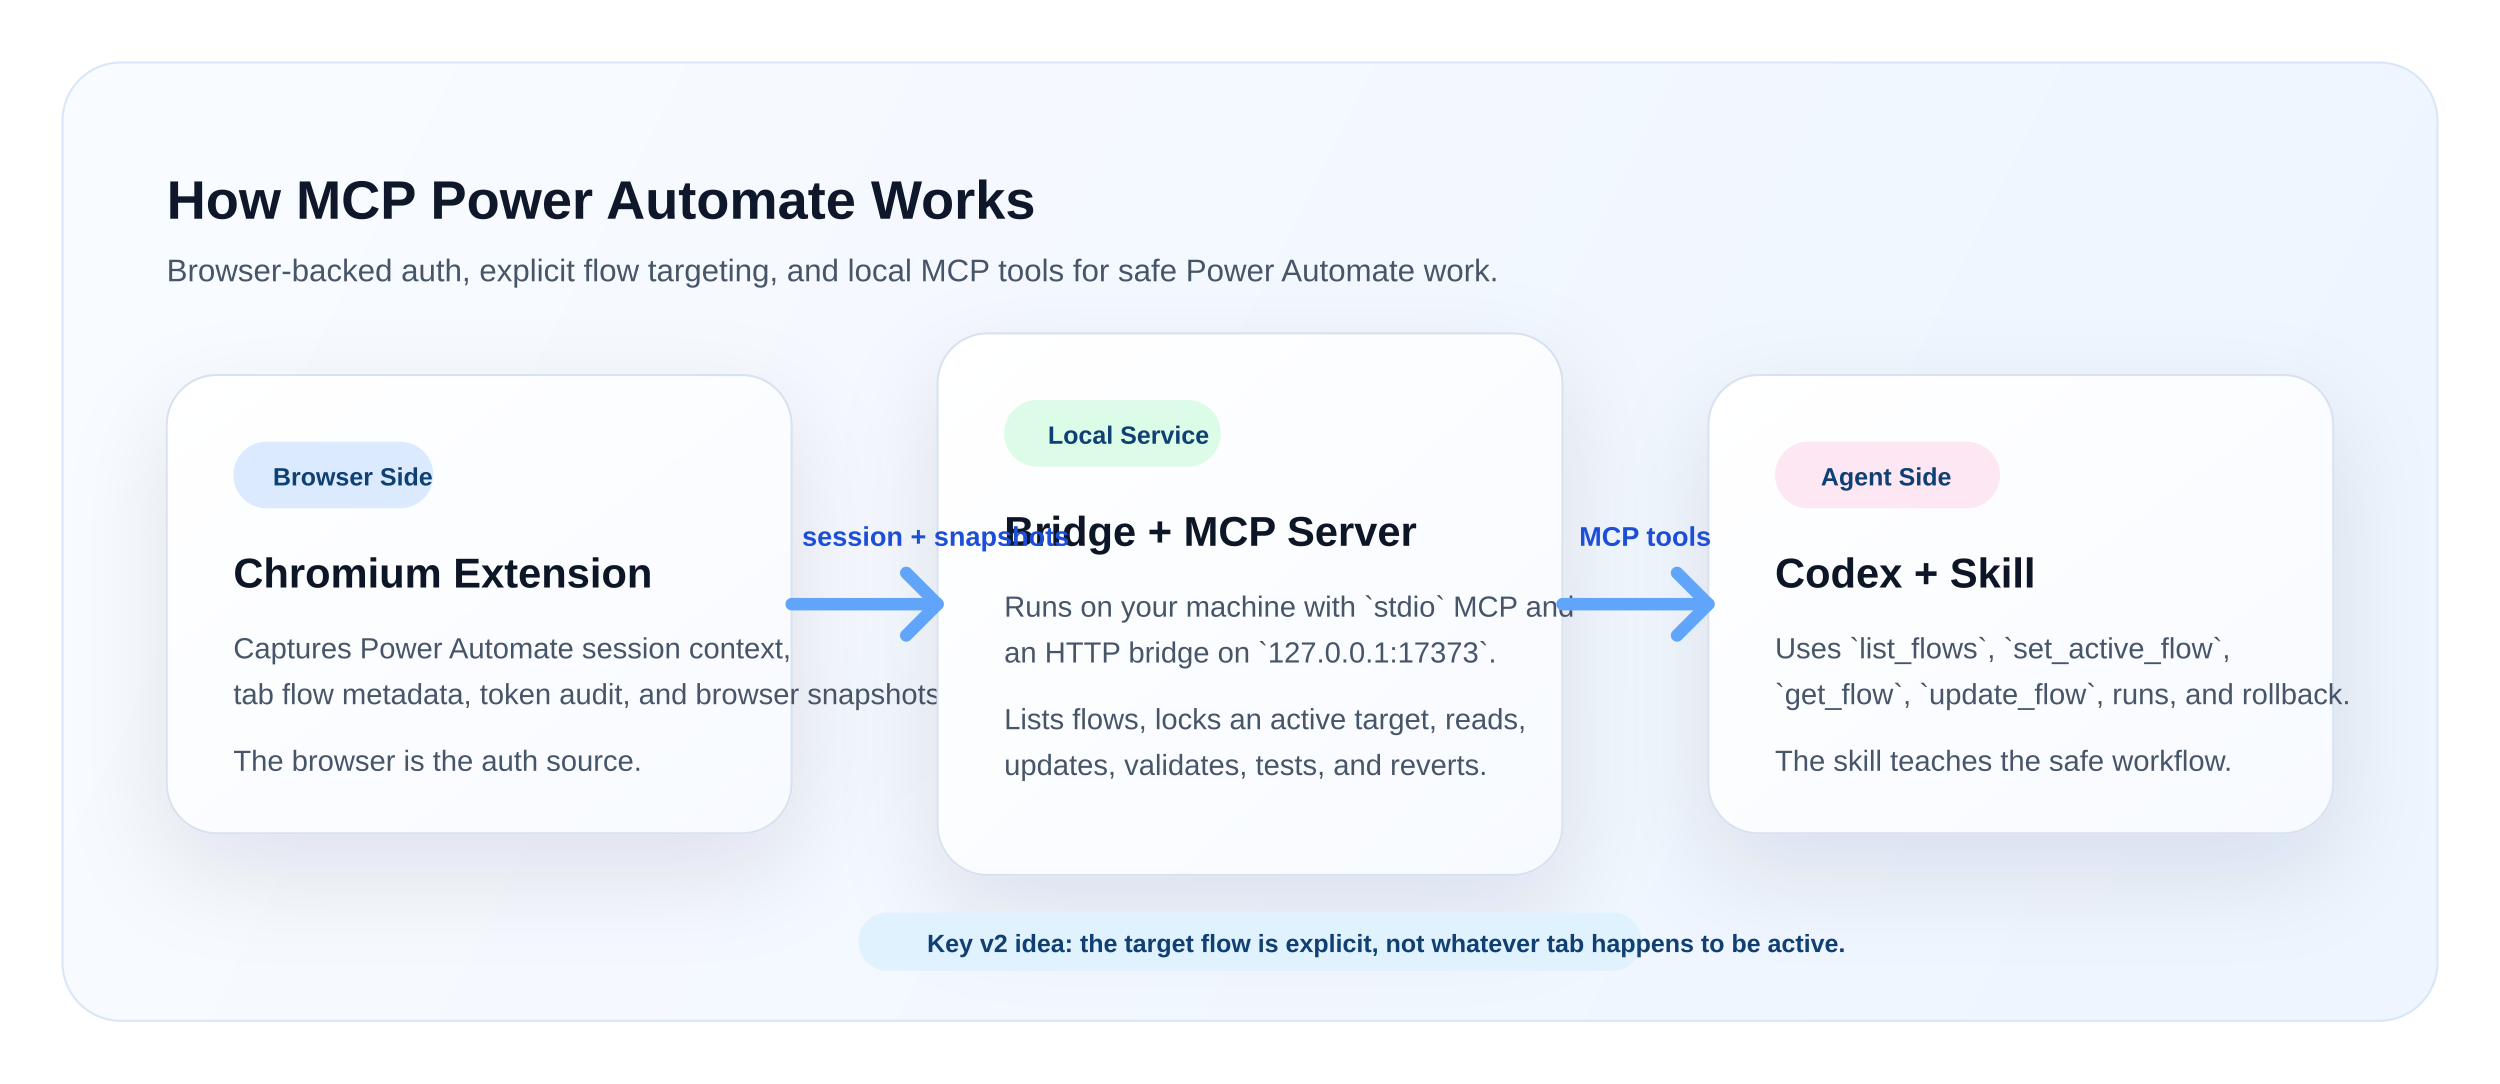
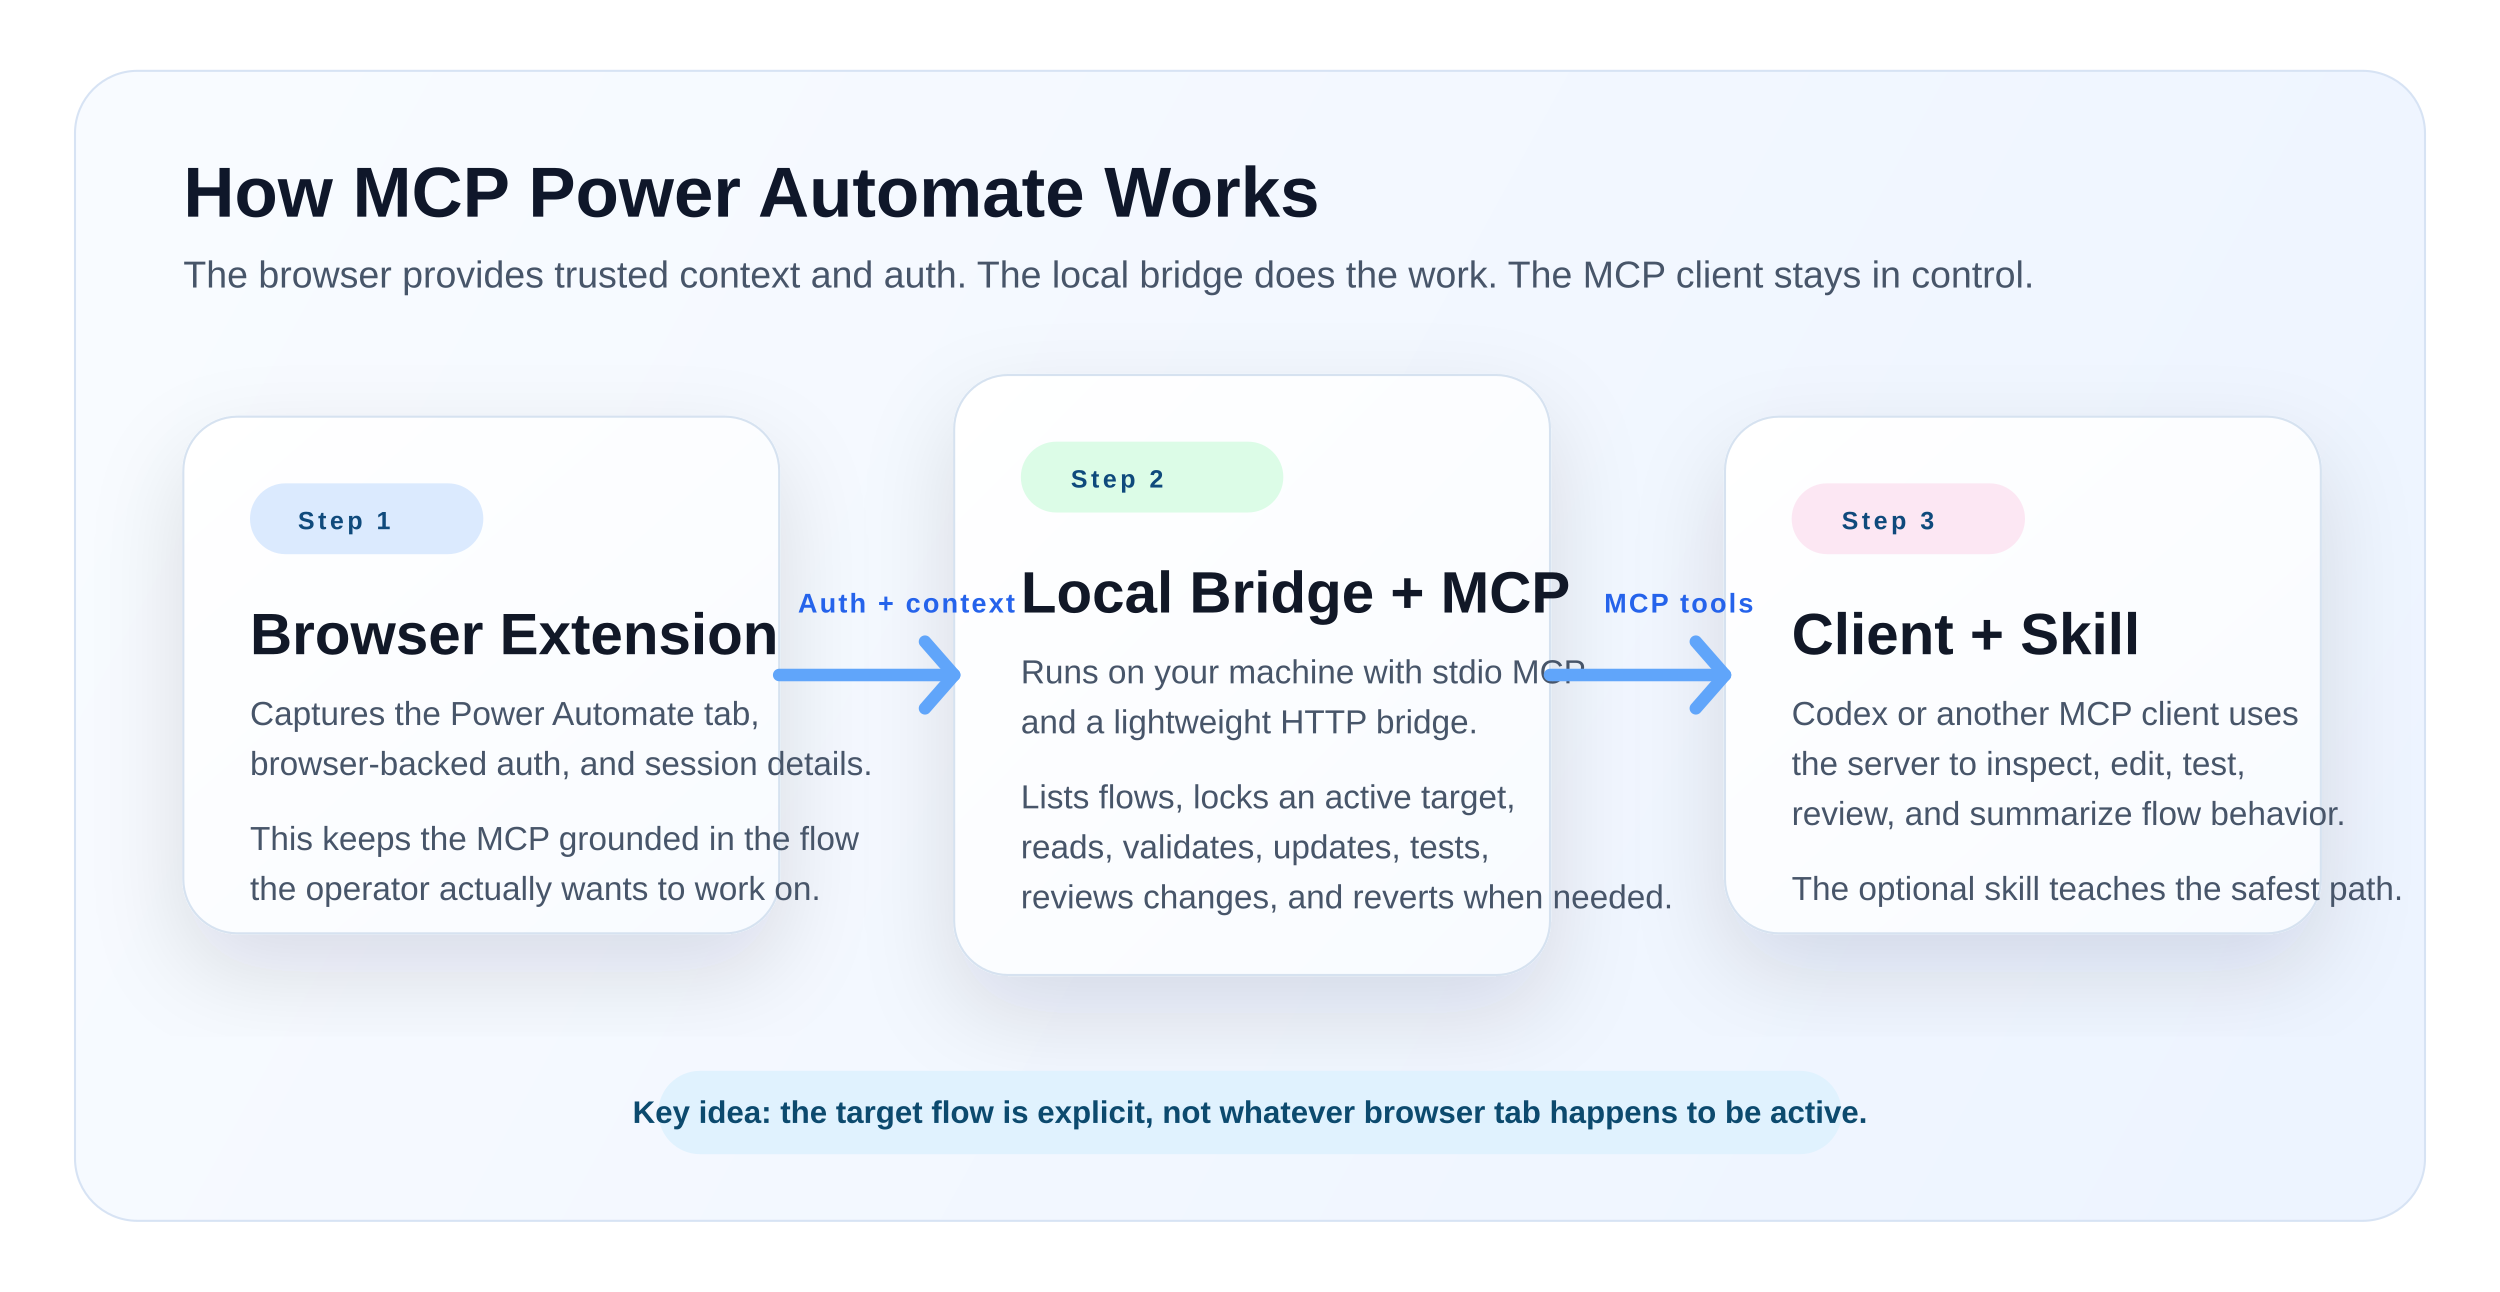
- <svg xmlns="http://www.w3.org/2000/svg" width="1200" height="520" viewBox="0 0 1200 520" fill="none">
+ <svg xmlns="http://www.w3.org/2000/svg" width="1200" height="620" viewBox="0 0 1200 620" fill="none" role="img" aria-labelledby="title desc">
  <defs>
-     <linearGradient id="bg" x1="160" y1="40" x2="1040" y2="480" gradientUnits="userSpaceOnUse">
+     <linearGradient id="arch-bg" x1="110" y1="48" x2="1088" y2="584" gradientUnits="userSpaceOnUse">
      <stop stop-color="#F8FBFF" />
-       <stop offset="1" stop-color="#EEF5FF" />
+       <stop offset="1" stop-color="#EDF4FF" />
    </linearGradient>
-     <linearGradient id="card" x1="0" y1="0" x2="1" y2="1">
+     <linearGradient id="arch-card" x1="0" y1="0" x2="1" y2="1">
      <stop stop-color="#FFFFFF" />
-       <stop offset="1" stop-color="#F7FAFF" />
+       <stop offset="1" stop-color="#F8FBFF" />
    </linearGradient>
-     <filter id="shadow" x="0" y="0" width="1200" height="520" filterUnits="userSpaceOnUse" color-interpolation-filters="sRGB">
-       <feDropShadow dx="0" dy="18" stdDeviation="24" flood-color="#0F172A" flood-opacity="0.10" />
+     <filter id="arch-shadow" x="-20%" y="-20%" width="140%" height="140%">
+       <feDropShadow dx="0" dy="18" stdDeviation="22" flood-color="#0F172A" flood-opacity="0.12" />
    </filter>
    <style>
-       .title { font: 700 26px 'Segoe UI', Arial, sans-serif; fill: #0F172A; }
-       .subtitle { font: 400 15px 'Segoe UI', Arial, sans-serif; fill: #475569; }
-       .cardTitle { font: 700 20px 'Segoe UI', Arial, sans-serif; fill: #111827; }
-       .cardText { font: 400 14px 'Segoe UI', Arial, sans-serif; fill: #475569; }
-       .pill { font: 700 12px 'Segoe UI', Arial, sans-serif; fill: #0F3F73; }
-       .arrowLabel { font: 700 13px 'Segoe UI', Arial, sans-serif; fill: #1D4ED8; }
+       .title { font: 700 34px 'Segoe UI', Arial, sans-serif; fill: #0F172A; }
+       .subtitle { font: 400 18px 'Segoe UI', Arial, sans-serif; fill: #475569; }
+       .step { font: 700 12px 'Segoe UI', Arial, sans-serif; text-transform: uppercase; letter-spacing: 0.14em; fill: #0F4A7C; }
+       .card-title { font: 700 28px 'Segoe UI', Arial, sans-serif; fill: #111827; }
+       .card-copy { font: 400 16px 'Segoe UI', Arial, sans-serif; fill: #475569; }
+       .arrow-label { font: 700 13px 'Segoe UI', Arial, sans-serif; text-transform: uppercase; letter-spacing: 0.08em; fill: #2563EB; }
+       .callout { font: 700 15px 'Segoe UI', Arial, sans-serif; fill: #0C4A6E; }
    </style>
  </defs>
-   <rect x="30" y="30" width="1140" height="460" rx="28" fill="url(#bg)" stroke="#D9E6F7" />
-   <text x="80" y="105" class="title">How MCP Power Automate Works</text>
-   <text x="80" y="135" class="subtitle">Browser-backed auth, explicit flow targeting, and local MCP tools for safe Power Automate work.</text>
-   <g filter="url(#shadow)">
-     <rect x="80" y="180" width="300" height="220" rx="24" fill="url(#card)" stroke="#D8E1EF" />
-     <rect x="112" y="212" width="96" height="32" rx="16" fill="#DBEAFE" />
-     <text x="131" y="233" class="pill">Browser Side</text>
-     <text x="112" y="282" class="cardTitle">Chromium Extension</text>
-     <text x="112" y="316" class="cardText">Captures Power Automate session context,</text>
-     <text x="112" y="338" class="cardText">tab flow metadata, token audit, and browser snapshots.</text>
-     <text x="112" y="370" class="cardText">The browser is the auth source.</text>
+   <rect x="36" y="34" width="1128" height="552" rx="30" fill="url(#arch-bg)" stroke="#D7E3F4" />
+   <text x="88" y="104" class="title">How MCP Power Automate Works</text>
+   <text x="88" y="138" class="subtitle">The browser provides trusted context and auth. The local bridge does the work. The MCP client stays in control.</text>
+   <g filter="url(#arch-shadow)">
+     <rect x="88" y="200" width="286" height="248" rx="26" fill="url(#arch-card)" stroke="#D6E2F0" />
  </g>
-   <g filter="url(#shadow)">
-     <rect x="450" y="160" width="300" height="260" rx="24" fill="url(#card)" stroke="#D8E1EF" />
-     <rect x="482" y="192" width="104" height="32" rx="16" fill="#DCFCE7" />
-     <text x="503" y="213" class="pill" fill="#166534">Local Service</text>
-     <text x="482" y="262" class="cardTitle">Bridge + MCP Server</text>
-     <text x="482" y="296" class="cardText">Runs on your machine with `stdio` MCP and</text>
-     <text x="482" y="318" class="cardText">an HTTP bridge on `127.0.0.1:17373`.</text>
-     <text x="482" y="350" class="cardText">Lists flows, locks an active target, reads,</text>
-     <text x="482" y="372" class="cardText">updates, validates, tests, and reverts.</text>
+   <rect x="120" y="232" width="112" height="34" rx="17" fill="#DBEAFE" />
+   <text x="143" y="254" class="step">Step 1</text>
+   <text x="120" y="314" class="card-title">Browser Extension</text>
+   <text x="120" y="348" class="card-copy">Captures the Power Automate tab,</text>
+   <text x="120" y="372" class="card-copy">browser-backed auth, and session details.</text>
+   <text x="120" y="408" class="card-copy">This keeps the MCP grounded in the flow</text>
+   <text x="120" y="432" class="card-copy">the operator actually wants to work on.</text>
+   <g filter="url(#arch-shadow)">
+     <rect x="458" y="180" width="286" height="288" rx="26" fill="url(#arch-card)" stroke="#D6E2F0" />
  </g>
-   <g filter="url(#shadow)">
-     <rect x="820" y="180" width="300" height="220" rx="24" fill="url(#card)" stroke="#D8E1EF" />
-     <rect x="852" y="212" width="108" height="32" rx="16" fill="#FCE7F3" />
-     <text x="874" y="233" class="pill" fill="#9D174D">Agent Side</text>
-     <text x="852" y="282" class="cardTitle">Codex + Skill</text>
-     <text x="852" y="316" class="cardText">Uses `list_flows`, `set_active_flow`,</text>
-     <text x="852" y="338" class="cardText">`get_flow`, `update_flow`, runs, and rollback.</text>
-     <text x="852" y="370" class="cardText">The skill teaches the safe workflow.</text>
+   <rect x="490" y="212" width="126" height="34" rx="17" fill="#DCFCE7" />
+   <text x="514" y="234" class="step" fill="#166534">Step 2</text>
+   <text x="490" y="294" class="card-title">Local Bridge + MCP</text>
+   <text x="490" y="328" class="card-copy">Runs on your machine with stdio MCP</text>
+   <text x="490" y="352" class="card-copy">and a lightweight HTTP bridge.</text>
+   <text x="490" y="388" class="card-copy">Lists flows, locks an active target,</text>
+   <text x="490" y="412" class="card-copy">reads, validates, updates, tests,</text>
+   <text x="490" y="436" class="card-copy">reviews changes, and reverts when needed.</text>
+   <g filter="url(#arch-shadow)">
+     <rect x="828" y="200" width="286" height="248" rx="26" fill="url(#arch-card)" stroke="#D6E2F0" />
  </g>
-   <path d="M380 290H450" stroke="#60A5FA" stroke-width="6" stroke-linecap="round" />
-   <path d="M435 275L450 290L435 305" stroke="#60A5FA" stroke-width="6" stroke-linecap="round" stroke-linejoin="round" />
-   <text x="385" y="262" class="arrowLabel">session + snapshots</text>
-   <path d="M750 290H820" stroke="#60A5FA" stroke-width="6" stroke-linecap="round" />
-   <path d="M805 275L820 290L805 305" stroke="#60A5FA" stroke-width="6" stroke-linecap="round" stroke-linejoin="round" />
-   <text x="758" y="262" class="arrowLabel">MCP tools</text>
-   <rect x="412" y="438" width="376" height="28" rx="14" fill="#E0F2FE" />
-   <text x="445" y="457" class="pill" fill="#075985">Key v2 idea: the target flow is explicit, not whatever tab happens to be active.</text>
+   <rect x="860" y="232" width="112" height="34" rx="17" fill="#FCE7F3" />
+   <text x="884" y="254" class="step" fill="#9D174D">Step 3</text>
+   <text x="860" y="314" class="card-title">Client + Skill</text>
+   <text x="860" y="348" class="card-copy">Codex or another MCP client uses</text>
+   <text x="860" y="372" class="card-copy">the server to inspect, edit, test,</text>
+   <text x="860" y="396" class="card-copy">review, and summarize flow behavior.</text>
+   <text x="860" y="432" class="card-copy">The optional skill teaches the safest path.</text>
+   <path d="M374 324H458" stroke="#60A5FA" stroke-width="6" stroke-linecap="round" />
+   <path d="M444 308L458 324L444 340" stroke="#60A5FA" stroke-width="6" stroke-linecap="round" stroke-linejoin="round" />
+   <text x="383" y="294" class="arrow-label">Auth + context</text>
+   <path d="M744 324H828" stroke="#60A5FA" stroke-width="6" stroke-linecap="round" />
+   <path d="M814 308L828 324L814 340" stroke="#60A5FA" stroke-width="6" stroke-linecap="round" stroke-linejoin="round" />
+   <text x="770" y="294" class="arrow-label">MCP tools</text>
+   <rect x="316" y="514" width="568" height="40" rx="20" fill="#E0F2FE" />
+   <text x="600" y="539" text-anchor="middle" class="callout">Key idea: the target flow is explicit, not whatever browser tab happens to be active.</text>
</svg>
